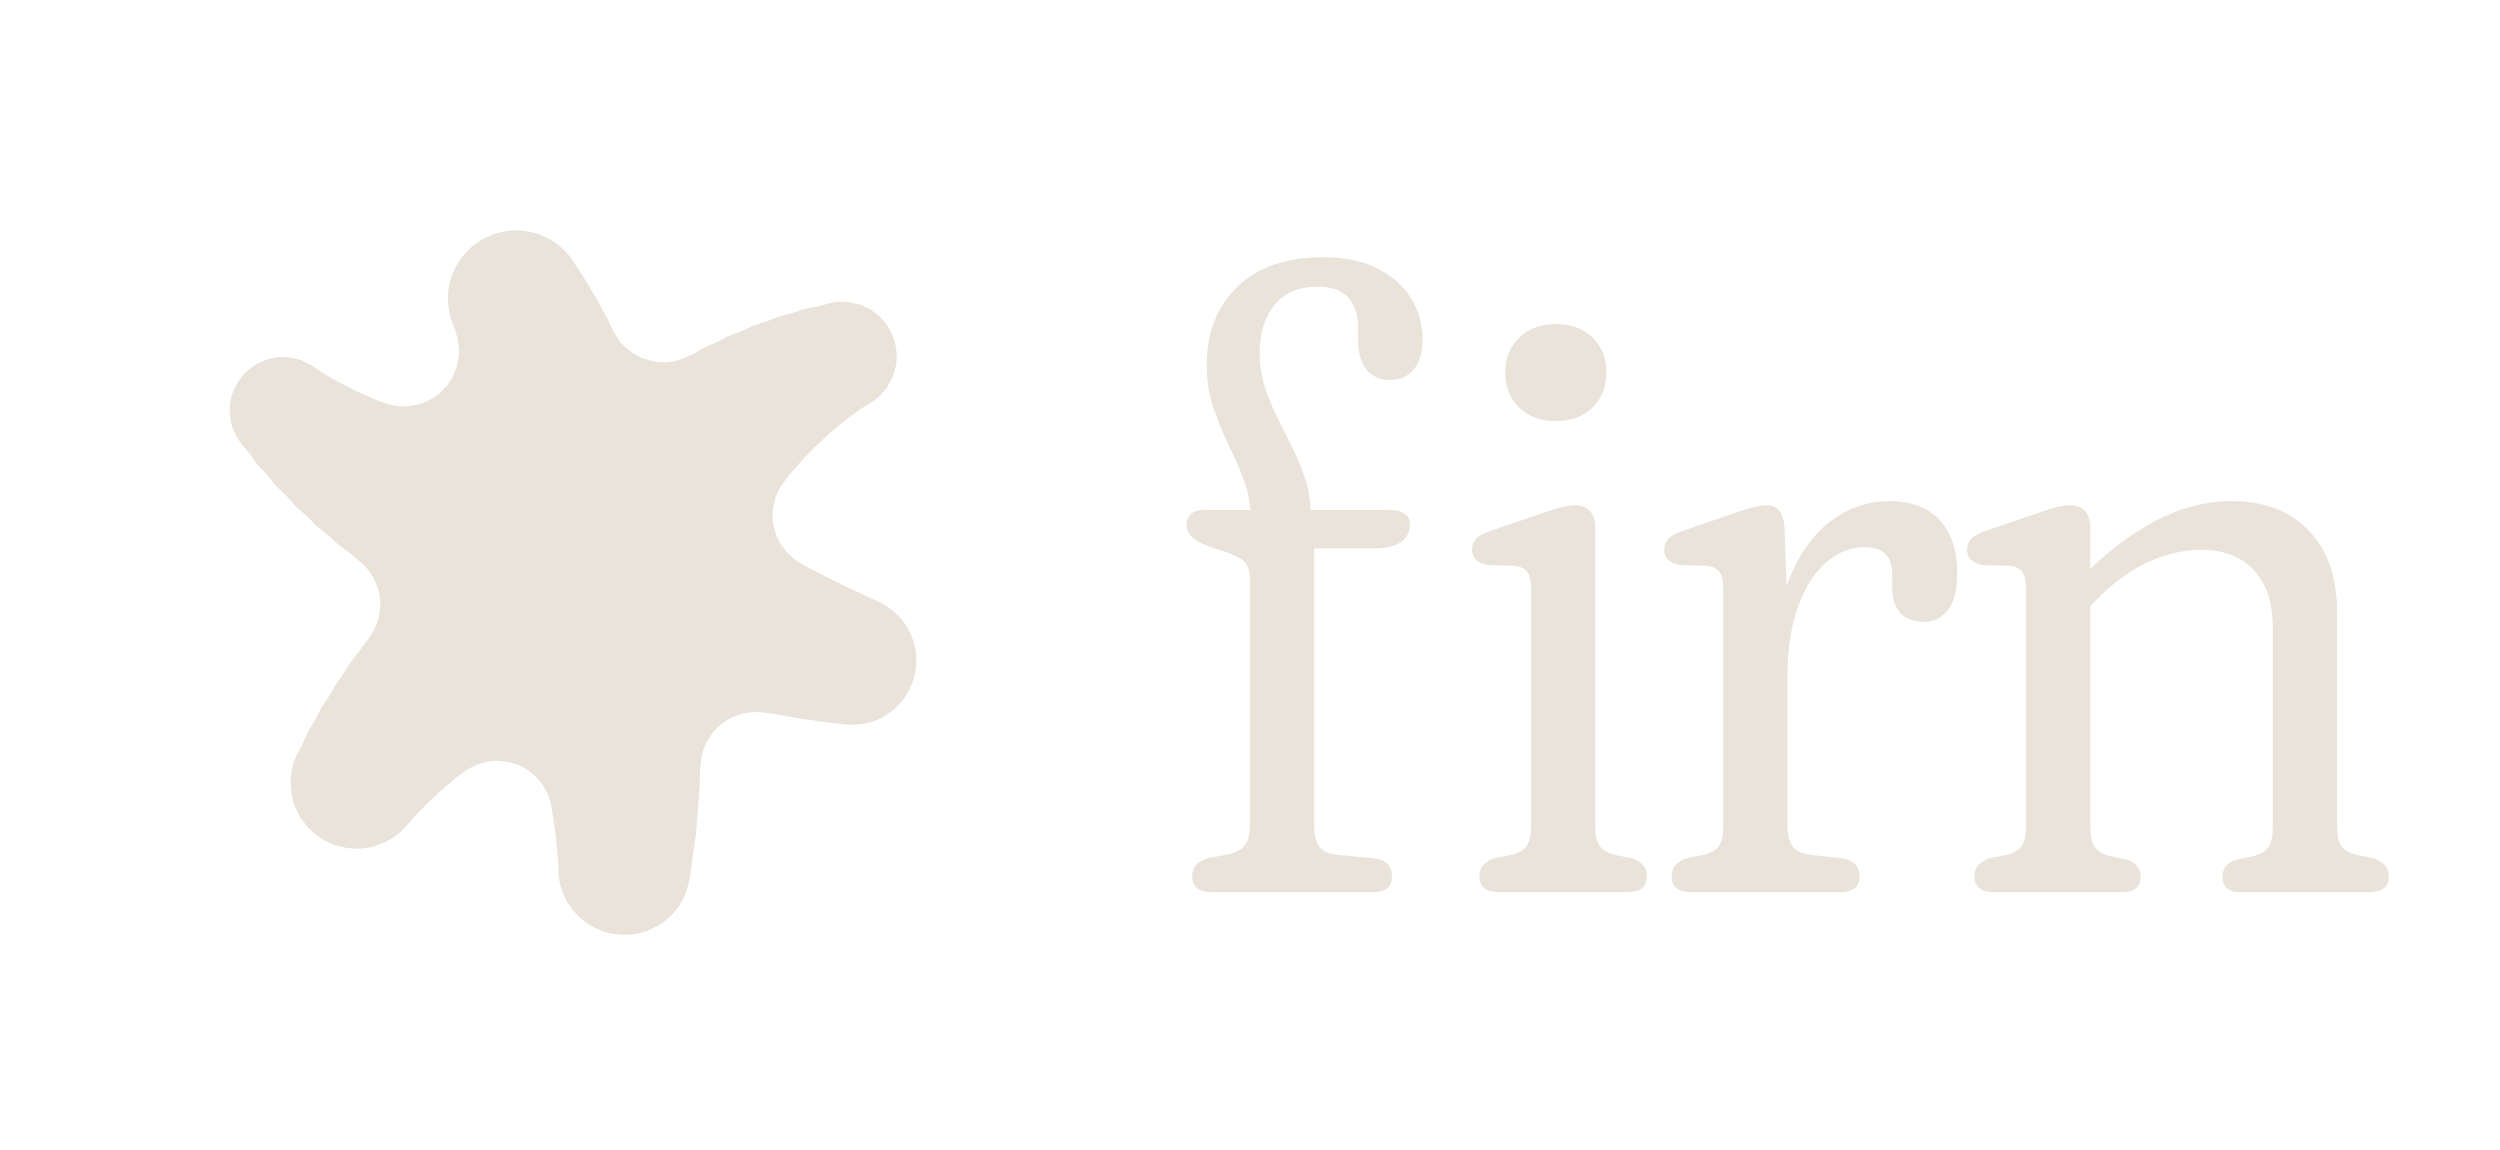
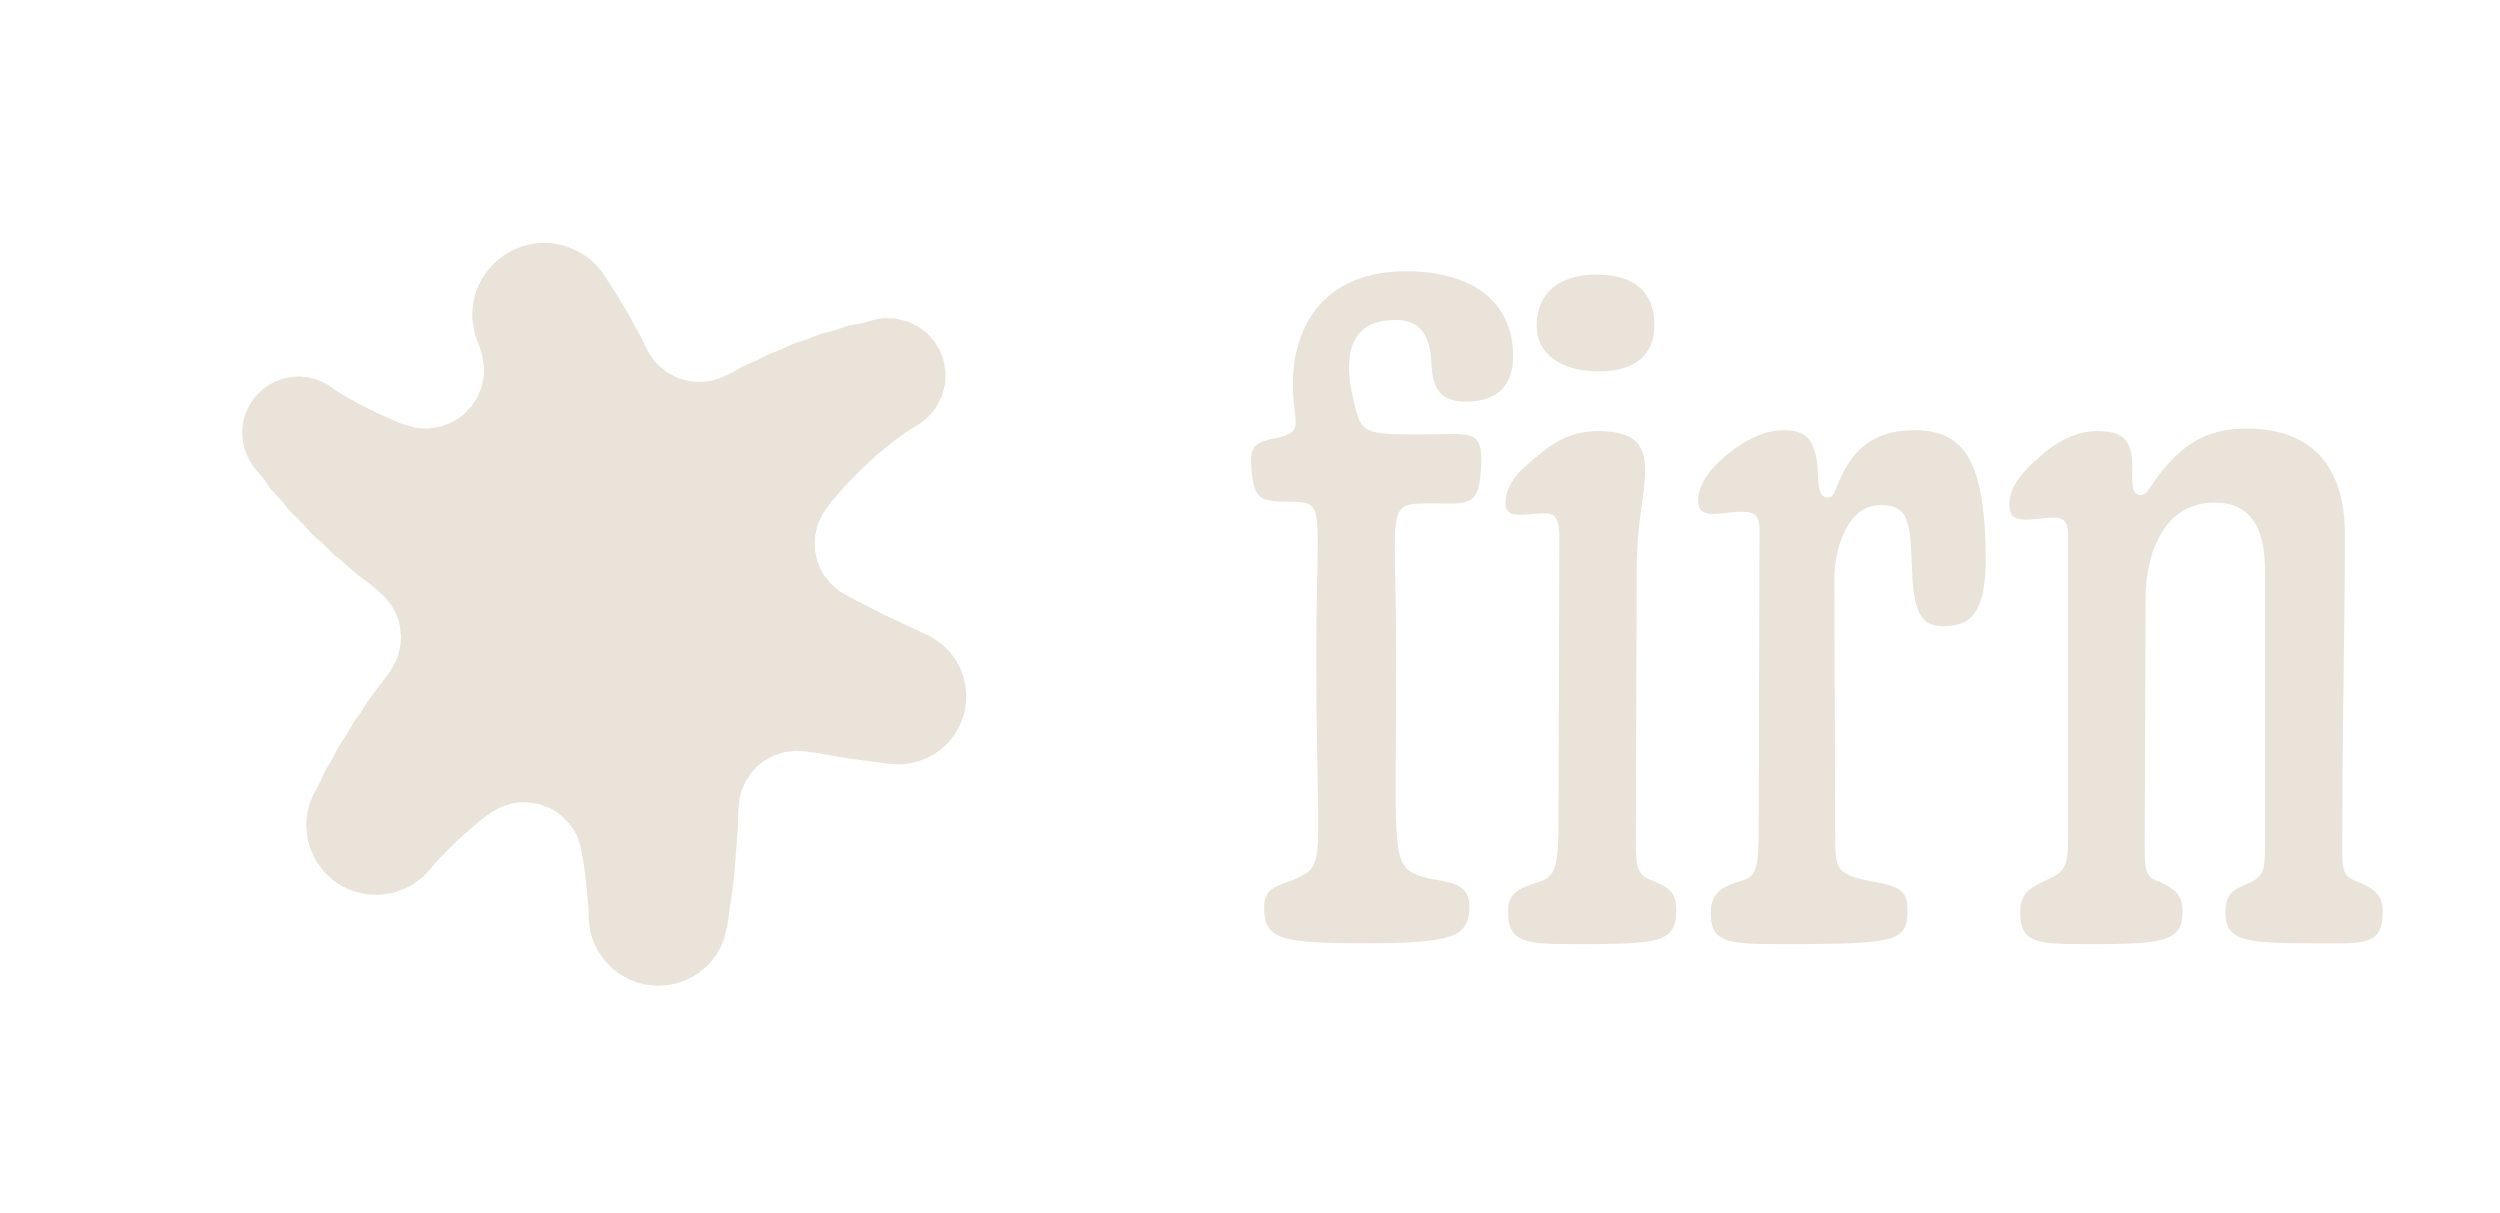
- <svg xmlns="http://www.w3.org/2000/svg" viewBox="0 0 5644.3 2595.2" width="5644.3" height="2595.2" role="img" aria-label="firn">
+ <svg xmlns="http://www.w3.org/2000/svg" viewBox="0 0 5353.0 2595.2" width="5353.0" height="2595.2" role="img" aria-label="firn">
  <path fill="#E9E3DA" transform="translate(251.1 251.1) scale(20.9289)" d="M14.03,35.86 L15.01,37.02 L15.69,38.02 L16.88,39.30 L17.59,40.22 L18.98,41.59 L19.89,42.62 L21.10,43.68 L22.18,44.77 L23.09,45.48 L24.45,46.71 L25.64,47.58 L26.99,48.72 L27.53,49.26 L28.00,49.86 L28.39,50.52 L28.69,51.23 L28.90,51.96 L29.03,53.10 L28.99,53.86 L28.76,54.98 L28.48,55.70 L27.91,56.69 L25.63,59.74 L24.85,60.99 L24.26,61.78 L23.38,63.29 L22.67,64.34 L22.00,65.66 L21.22,66.95 L20.59,68.36 L20.03,69.37 L19.68,70.24 L19.45,71.14 L19.33,72.34 L19.45,73.73 L19.74,74.82 L20.34,76.09 L21.17,77.21 L22.05,78.03 L22.98,78.66 L24.08,79.16 L25.44,79.49 L26.83,79.56 L28.21,79.35 L29.53,78.87 L30.34,78.42 L31.23,77.73 L31.76,77.21 L32.60,76.21 L34.11,74.65 L35.51,73.34 L37.08,71.99 L38.30,71.08 L39.32,70.53 L40.42,70.19 L41.18,70.08 L41.95,70.08 L43.09,70.25 L44.17,70.64 L44.84,71.01 L45.46,71.47 L46.26,72.29 L46.71,72.92 L47.07,73.60 L47.43,74.69 L47.80,76.91 L48.04,79.01 L48.23,81.24 L48.25,82.29 L48.38,83.21 L48.57,83.93 L48.92,84.79 L49.23,85.37 L49.76,86.14 L50.58,87.02 L51.31,87.60 L52.29,88.16 L53.16,88.51 L54.06,88.74 L55.26,88.85 L56.38,88.78 L57.29,88.59 L58.17,88.27 L59.00,87.85 L59.62,87.44 L60.33,86.84 L60.95,86.14 L61.34,85.61 L61.79,84.79 L62.07,84.11 L62.41,82.75 L63.09,77.88 L63.49,72.69 L63.52,71.02 L63.68,69.62 L63.87,68.88 L64.34,67.84 L65.00,66.90 L65.53,66.35 L66.13,65.87 L67.13,65.31 L68.22,64.95 L69.36,64.81 L70.12,64.84 L71.35,65.00 L74.71,65.58 L79.09,66.16 L80.26,66.20 L81.36,66.05 L82.23,65.81 L82.90,65.53 L83.69,65.09 L84.42,64.54 L85.07,63.91 L85.64,63.20 L86.10,62.41 L86.46,61.58 L86.71,60.70 L86.84,59.80 L86.86,58.89 L86.75,57.99 L86.53,57.10 L86.19,56.26 L85.75,55.46 L85.20,54.73 L84.42,53.95 L83.30,53.17 L78.25,50.80 L74.64,48.94 L73.84,48.45 L72.97,47.69 L72.27,46.79 L71.90,46.12 L71.62,45.40 L71.38,44.28 L71.34,43.52 L71.40,42.76 L71.67,41.64 L72.15,40.60 L73.10,39.27 L74.67,37.49 L75.99,36.14 L77.77,34.49 L79.46,33.12 L80.90,32.08 L82.21,31.28 L82.95,30.67 L83.70,29.79 L84.34,28.60 L84.69,27.30 L84.74,26.14 L84.57,25.00 L84.18,23.91 L83.59,22.92 L82.81,22.06 L81.89,21.38 L80.84,20.88 L79.53,20.58 L78.37,20.56 L77.61,20.67 L76.49,21.00 L74.70,21.35 L73.29,21.83 L72.02,22.15 L70.65,22.69 L69.19,23.16 L68.11,23.67 L66.41,24.33 L65.44,24.86 L63.97,25.50 L62.71,26.23 L61.62,26.71 L60.86,26.94 L60.07,27.06 L59.28,27.08 L58.49,26.99 L57.34,26.66 L56.28,26.11 L55.35,25.36 L54.82,24.77 L54.21,23.81 L53.57,22.47 L52.39,20.30 L51.03,18.02 L49.59,15.81 L48.96,15.08 L48.47,14.62 L47.86,14.15 L47.03,13.66 L46.15,13.28 L45.50,13.08 L44.55,12.90 L43.78,12.85 L42.82,12.90 L42.15,13.01 L41.41,13.21 L40.51,13.57 L39.67,14.04 L38.90,14.62 L38.41,15.08 L37.78,15.81 L37.26,16.62 L36.84,17.49 L36.59,18.22 L36.39,19.16 L36.32,20.12 L36.34,20.80 L36.59,22.22 L37.10,23.57 L37.37,24.52 L37.52,25.66 L37.50,26.43 L37.28,27.56 L36.85,28.63 L36.23,29.60 L35.42,30.43 L34.81,30.88 L34.14,31.26 L33.06,31.66 L31.92,31.83 L31.15,31.83 L30.39,31.73 L28.99,31.32 L26.64,30.29 L24.54,29.23 L22.74,28.20 L21.50,27.34 L20.48,26.86 L19.57,26.61 L18.64,26.52 L17.89,26.56 L16.96,26.74 L16.25,27.00 L15.58,27.34 L14.96,27.77 L14.40,28.28 L13.91,28.85 L13.51,29.49 L13.18,30.17 L12.95,30.88 L12.82,31.62 L12.78,32.38 L12.85,33.13 L13.00,33.86 L13.26,34.57 L13.60,35.24Z" />
-   <path fill="#E9E3DA" transform="translate(2648.5 2014.3)" d="M318.649 -149.365Q318.649 -120.484 329.289 -103.964Q339.929 -87.444 369.529 -84.444L453.049 -76.444Q474.329 -74.604 484.27 -63.543Q494.21 -52.483 494.21 -36.202Q494.21 0.0 450.808 0.0H86.562Q65.121 0.0 54.14 -9.26Q43.16 -18.521 43.16 -35.642Q43.16 -51.643 52.4 -61.923Q61.64 -72.203 80.401 -77.284L123.04 -85.004Q150.52 -90.844 162.08 -106.224Q173.64 -121.604 173.64 -150.485V-702.278Q173.64 -731.758 162.78 -744.038Q151.92 -756.318 119.92 -767.718L79.321 -781.038Q51.28 -792.398 40.84 -803.658Q30.399 -814.919 30.399 -829.64Q30.399 -844.2 40.16 -853.541Q49.92 -862.881 68.761 -862.881H217.762L174.48 -811.922V-848.082Q174.48 -891.521 159.56 -930.82Q144.64 -970.119 125.22 -1010.019Q105.8 -1049.918 90.88 -1093.958Q75.959 -1137.998 75.959 -1190.918Q75.959 -1299.119 144.661 -1366.299Q213.362 -1433.48 339.484 -1433.48Q411.846 -1433.48 461.827 -1407.919Q511.808 -1382.359 537.549 -1340.278Q563.29 -1298.198 563.29 -1249.357Q563.29 -1203.595 543.249 -1180.015Q523.208 -1156.434 490.606 -1156.434Q455.645 -1156.434 436.624 -1179.975Q417.603 -1203.516 417.603 -1245.237V-1274.158Q417.603 -1317.797 395.643 -1342.417Q373.683 -1367.037 326.564 -1367.037Q263.045 -1367.037 229.266 -1326.378Q195.486 -1285.719 195.486 -1214.72Q195.486 -1176.96 206.947 -1141.28Q218.407 -1105.601 235.567 -1071.141Q252.727 -1036.681 269.888 -1002.301Q287.048 -967.921 298.508 -932.981Q309.968 -898.041 309.968 -861.321V-822.68L283.647 -862.881H487.968Q511.848 -862.881 523.269 -854.241Q534.689 -845.601 534.689 -829.6Q534.689 -805.239 515.008 -790.678Q495.327 -776.117 453.045 -776.117H318.649ZM953.167 -824.36V-149.365Q953.167 -119.364 962.627 -105.104Q972.087 -90.844 996.766 -84.444L1037.725 -76.164Q1053.405 -70.243 1061.665 -60.243Q1069.926 -50.242 1069.926 -35.642Q1069.926 -18.521 1058.945 -9.26Q1047.965 0.0 1026.524 0.0H734.801Q713.08 0.0 702.24 -9.26Q691.399 -18.521 691.399 -35.642Q691.399 -50.242 699.52 -60.243Q707.64 -70.243 723.6 -76.164L764.559 -84.444Q789.238 -90.844 798.698 -105.104Q808.158 -119.364 808.158 -149.365V-683.715Q808.158 -711.195 799.938 -722.516Q791.718 -733.836 771.838 -736.916L708.12 -738.596Q689.88 -743.077 682.4 -751.877Q674.92 -760.677 674.92 -773.438Q674.92 -787.318 684.0 -797.519Q693.08 -807.719 716.641 -815.64L835.164 -856.241Q864.564 -866.441 880.245 -869.982Q895.926 -873.522 908.686 -873.522Q929.847 -873.522 941.507 -860.241Q953.167 -846.961 953.167 -824.36ZM864.123 -1063.396Q813.081 -1063.396 781.5 -1093.997Q749.919 -1124.598 749.919 -1172.68Q749.919 -1221.482 781.5 -1252.083Q813.081 -1282.684 864.123 -1282.684Q915.165 -1282.684 946.746 -1252.443Q978.327 -1222.202 978.327 -1173.4Q978.327 -1124.598 946.746 -1093.997Q915.165 -1063.396 864.123 -1063.396ZM1355.367 -488.88Q1355.367 -620.881 1391.387 -708.321Q1427.407 -795.761 1486.847 -839.321Q1546.287 -882.881 1616.247 -882.881Q1690.847 -882.881 1730.628 -840.381Q1770.408 -797.88 1770.408 -718.358Q1770.408 -664.315 1749.387 -637.334Q1728.366 -610.353 1695.405 -610.353Q1659.883 -610.353 1641.762 -630.514Q1623.641 -650.674 1623.641 -688.475V-716.516Q1623.641 -747.996 1608.081 -763.455Q1592.522 -778.915 1560.682 -778.915Q1515.164 -778.915 1475.665 -745.496Q1436.166 -712.077 1411.667 -646.678Q1387.167 -581.279 1387.167 -484.481ZM1380.727 -821.0 1387.167 -608.881V-149.365Q1387.167 -120.484 1398.167 -104.244Q1409.167 -88.004 1438.047 -84.444L1511.206 -76.164Q1531.087 -73.763 1540.607 -62.423Q1550.127 -51.083 1550.127 -35.642Q1550.127 -19.081 1539.287 -9.541Q1528.447 0.0 1505.886 0.0H1168.801Q1147.36 0.0 1136.38 -9.26Q1125.399 -18.521 1125.399 -35.642Q1125.399 -50.242 1133.52 -60.103Q1141.64 -69.963 1157.6 -76.164L1198.559 -84.444Q1223.238 -90.844 1232.698 -104.964Q1242.158 -119.084 1242.158 -149.365V-683.715Q1242.158 -711.195 1233.938 -722.516Q1225.718 -733.836 1205.838 -736.916L1142.12 -738.596Q1123.88 -743.077 1116.4 -751.877Q1108.92 -760.677 1108.92 -773.438Q1108.92 -787.318 1118.14 -797.659Q1127.36 -807.999 1150.641 -815.64L1271.684 -857.361Q1298.284 -866.441 1313.825 -869.982Q1329.365 -873.522 1340.166 -873.522Q1357.966 -873.522 1368.366 -861.361Q1378.766 -849.201 1380.727 -821.0ZM2070.887 -824.36V-149.365Q2070.887 -118.244 2079.927 -103.284Q2088.967 -88.323 2113.926 -81.643L2155.445 -72.803Q2184.565 -61.802 2184.565 -35.642Q2184.565 0.0 2143.684 0.0H1852.521Q1831.08 0.0 1820.1 -9.26Q1809.119 -18.521 1809.119 -35.642Q1809.119 -50.242 1817.24 -60.103Q1825.36 -69.963 1841.32 -76.164L1882.279 -84.444Q1906.958 -90.564 1916.418 -104.824Q1925.878 -119.084 1925.878 -149.365V-683.715Q1925.878 -711.195 1917.658 -722.516Q1909.438 -733.836 1889.558 -736.916L1825.84 -738.596Q1807.6 -743.077 1800.12 -751.877Q1792.64 -760.677 1792.64 -773.438Q1792.64 -787.318 1801.72 -797.519Q1810.8 -807.719 1834.361 -815.64L1952.884 -856.241Q1982.284 -866.441 1997.965 -869.982Q2013.646 -873.522 2026.406 -873.522Q2047.567 -873.522 2059.227 -860.241Q2070.887 -846.961 2070.887 -824.36ZM2049.247 -624.438 2009.606 -668.999 2049.766 -709.279Q2134.207 -794.801 2219.007 -838.841Q2303.808 -882.881 2389.847 -882.881Q2501.528 -882.881 2564.728 -815.681Q2627.928 -748.48 2627.928 -632.959V-149.365Q2627.928 -119.084 2637.388 -104.824Q2646.847 -90.564 2671.527 -84.444L2712.486 -76.164Q2728.446 -69.963 2736.566 -60.103Q2744.686 -50.242 2744.686 -35.642Q2744.686 -18.521 2733.706 -9.26Q2722.725 0.0 2701.284 0.0H2410.122Q2369.24 0.0 2369.24 -35.642Q2369.24 -61.802 2398.36 -72.803L2439.879 -81.643Q2464.839 -88.323 2473.878 -103.284Q2482.918 -118.244 2482.918 -149.365V-595.277Q2482.918 -681.516 2440.119 -727.215Q2397.32 -772.915 2321.921 -772.915Q2262.242 -772.915 2201.764 -745.495Q2141.285 -718.076 2081.567 -657.198Z" />
+   <path fill="#E9E3DA" d="M2919.27 2019.7C3110.16 2019.7 3146.18 2007.1 3146.18 1940.46C3146.18 1895.44 3113.76 1890.04 3059.74 1881.04C2973.3 1857.63 2989.5 1854.02 2989.5 1407.41C2989.5 1072.45 2962.49 1077.86 3070.54 1077.86C3144.38 1077.86 3167.79 1086.86 3171.39 996.82C3174.99 915.78 3147.98 930.19 3039.93 930.19C2922.87 930.19 2913.87 928.39 2899.46 861.75C2892.26 834.74 2888.66 811.33 2888.66 786.12C2888.66 730.29 2912.07 687.07 2982.3 685.27C3030.92 683.47 3063.34 705.08 3065.14 782.52C3068.74 832.94 3084.95 859.95 3138.97 859.95C3207.41 859.95 3239.82 823.94 3239.82 762.71C3239.82 645.65 3151.58 580.82 3011.11 580.82C2840.03 580.82 2771.6 690.67 2768 816.73C2768 904.97 2793.21 921.18 2742.79 935.59C2681.56 948.19 2676.15 953.6 2679.76 1005.82C2685.16 1067.05 2695.96 1074.25 2760.79 1074.25C2841.83 1076.06 2818.42 1076.06 2818.42 1402.01C2818.42 1854.02 2843.63 1850.42 2771.6 1882.84C2737.38 1897.24 2706.77 1899.05 2706.77 1942.27C2706.77 2010.7 2739.18 2019.7 2919.27 2019.7ZM3421.71 2021.5C3556.77 2019.7 3589.19 2014.3 3589.19 1947.67C3589.19 1904.45 3565.78 1899.05 3540.56 1886.44C3502.75 1873.83 3502.75 1857.63 3502.75 1783.79L3504.55 1216.52C3504.55 1117.47 3522.56 1061.65 3522.56 1005.82C3522.56 950 3497.34 922.98 3421.71 922.98C3373.08 922.98 3333.47 940.99 3295.65 973.41C3254.23 1005.82 3223.61 1036.44 3223.61 1077.86C3223.61 1115.67 3270.44 1097.67 3310.05 1099.47C3331.67 1099.47 3338.87 1113.87 3338.87 1149.89L3337.07 1778.39C3335.27 1866.63 3326.26 1879.24 3290.25 1890.04C3250.63 1902.65 3229.02 1913.45 3229.02 1951.27C3229.02 2026.91 3274.04 2021.5 3421.71 2021.5ZM3423.51 795.12C3509.95 795.12 3542.37 751.9 3542.37 696.07C3542.37 629.44 3504.55 588.02 3418.11 588.02C3331.67 588.02 3290.25 633.05 3290.25 697.88C3290.25 753.7 3337.07 795.12 3423.51 795.12ZM3870.12 2021.5C4055.61 2019.7 4084.42 2014.3 4084.42 1951.27C4084.42 1900.85 4062.81 1897.24 3994.38 1884.64C3931.35 1870.23 3929.55 1855.82 3929.55 1792.79L3927.75 1241.73C3927.75 1171.5 3956.56 1081.46 4026.79 1081.46C4091.63 1081.46 4089.82 1119.28 4095.23 1243.53C4100.63 1322.77 4122.24 1340.78 4161.86 1340.78C4226.69 1340.78 4250.1 1302.96 4251.9 1202.11C4251.9 982.41 4203.28 921.18 4098.83 921.18C4028.6 921.18 3987.18 948.19 3958.36 991.41C3927.75 1038.24 3933.15 1065.25 3913.34 1065.25C3888.13 1065.25 3895.33 1022.03 3889.93 984.21C3882.73 946.39 3870.12 921.18 3821.5 921.18C3780.08 921.18 3747.66 937.39 3711.65 962.6C3668.42 995.02 3636.01 1032.83 3636.01 1072.45C3636.01 1117.47 3691.84 1094.06 3731.45 1095.86C3758.47 1095.86 3767.47 1104.87 3767.47 1135.48L3765.67 1796.4C3763.87 1870.23 3756.67 1879.24 3720.65 1888.24C3682.83 1900.85 3663.02 1915.25 3663.02 1954.87C3663.02 2026.91 3708.04 2021.5 3870.12 2021.5ZM4514.83 2021.5C4640.89 2019.7 4673.3 2010.7 4673.3 1951.27C4673.3 1913.45 4653.49 1902.65 4624.68 1888.24C4590.46 1877.44 4592.26 1863.03 4592.26 1789.19L4594.06 1283.15C4594.06 1184.11 4633.68 1076.06 4741.73 1076.06C4815.57 1076.06 4847.98 1124.68 4849.78 1212.92V1781.99C4849.78 1859.43 4851.59 1873.83 4817.37 1890.04C4783.15 1904.45 4765.14 1911.65 4765.14 1953.07C4765.14 2010.7 4797.56 2019.7 4938.03 2019.7C5060.48 2019.7 5101.9 2028.71 5101.9 1951.27C5101.9 1915.25 5082.1 1902.65 5049.68 1888.24C5010.06 1875.63 5015.46 1859.43 5015.46 1776.59C5015.46 1546.08 5020.87 1338.98 5020.87 1144.49C5020.87 993.22 4945.23 917.58 4810.17 917.58C4734.53 917.58 4685.91 944.59 4642.69 993.22C4604.87 1032.83 4601.27 1059.85 4583.26 1059.85C4559.85 1059.85 4567.05 1023.83 4565.25 984.21C4561.65 942.79 4545.44 922.98 4489.61 922.98C4448.19 922.98 4403.17 944.59 4368.96 977.01C4332.94 1007.62 4302.33 1040.04 4302.33 1081.46C4302.33 1128.28 4352.75 1108.47 4395.97 1108.47C4421.18 1108.47 4428.39 1117.47 4428.39 1149.89V1778.39C4428.39 1855.82 4424.78 1864.83 4381.56 1884.64C4345.55 1900.85 4325.74 1913.45 4325.74 1953.07C4325.74 2026.91 4367.16 2021.5 4514.83 2021.5Z" />
</svg>
